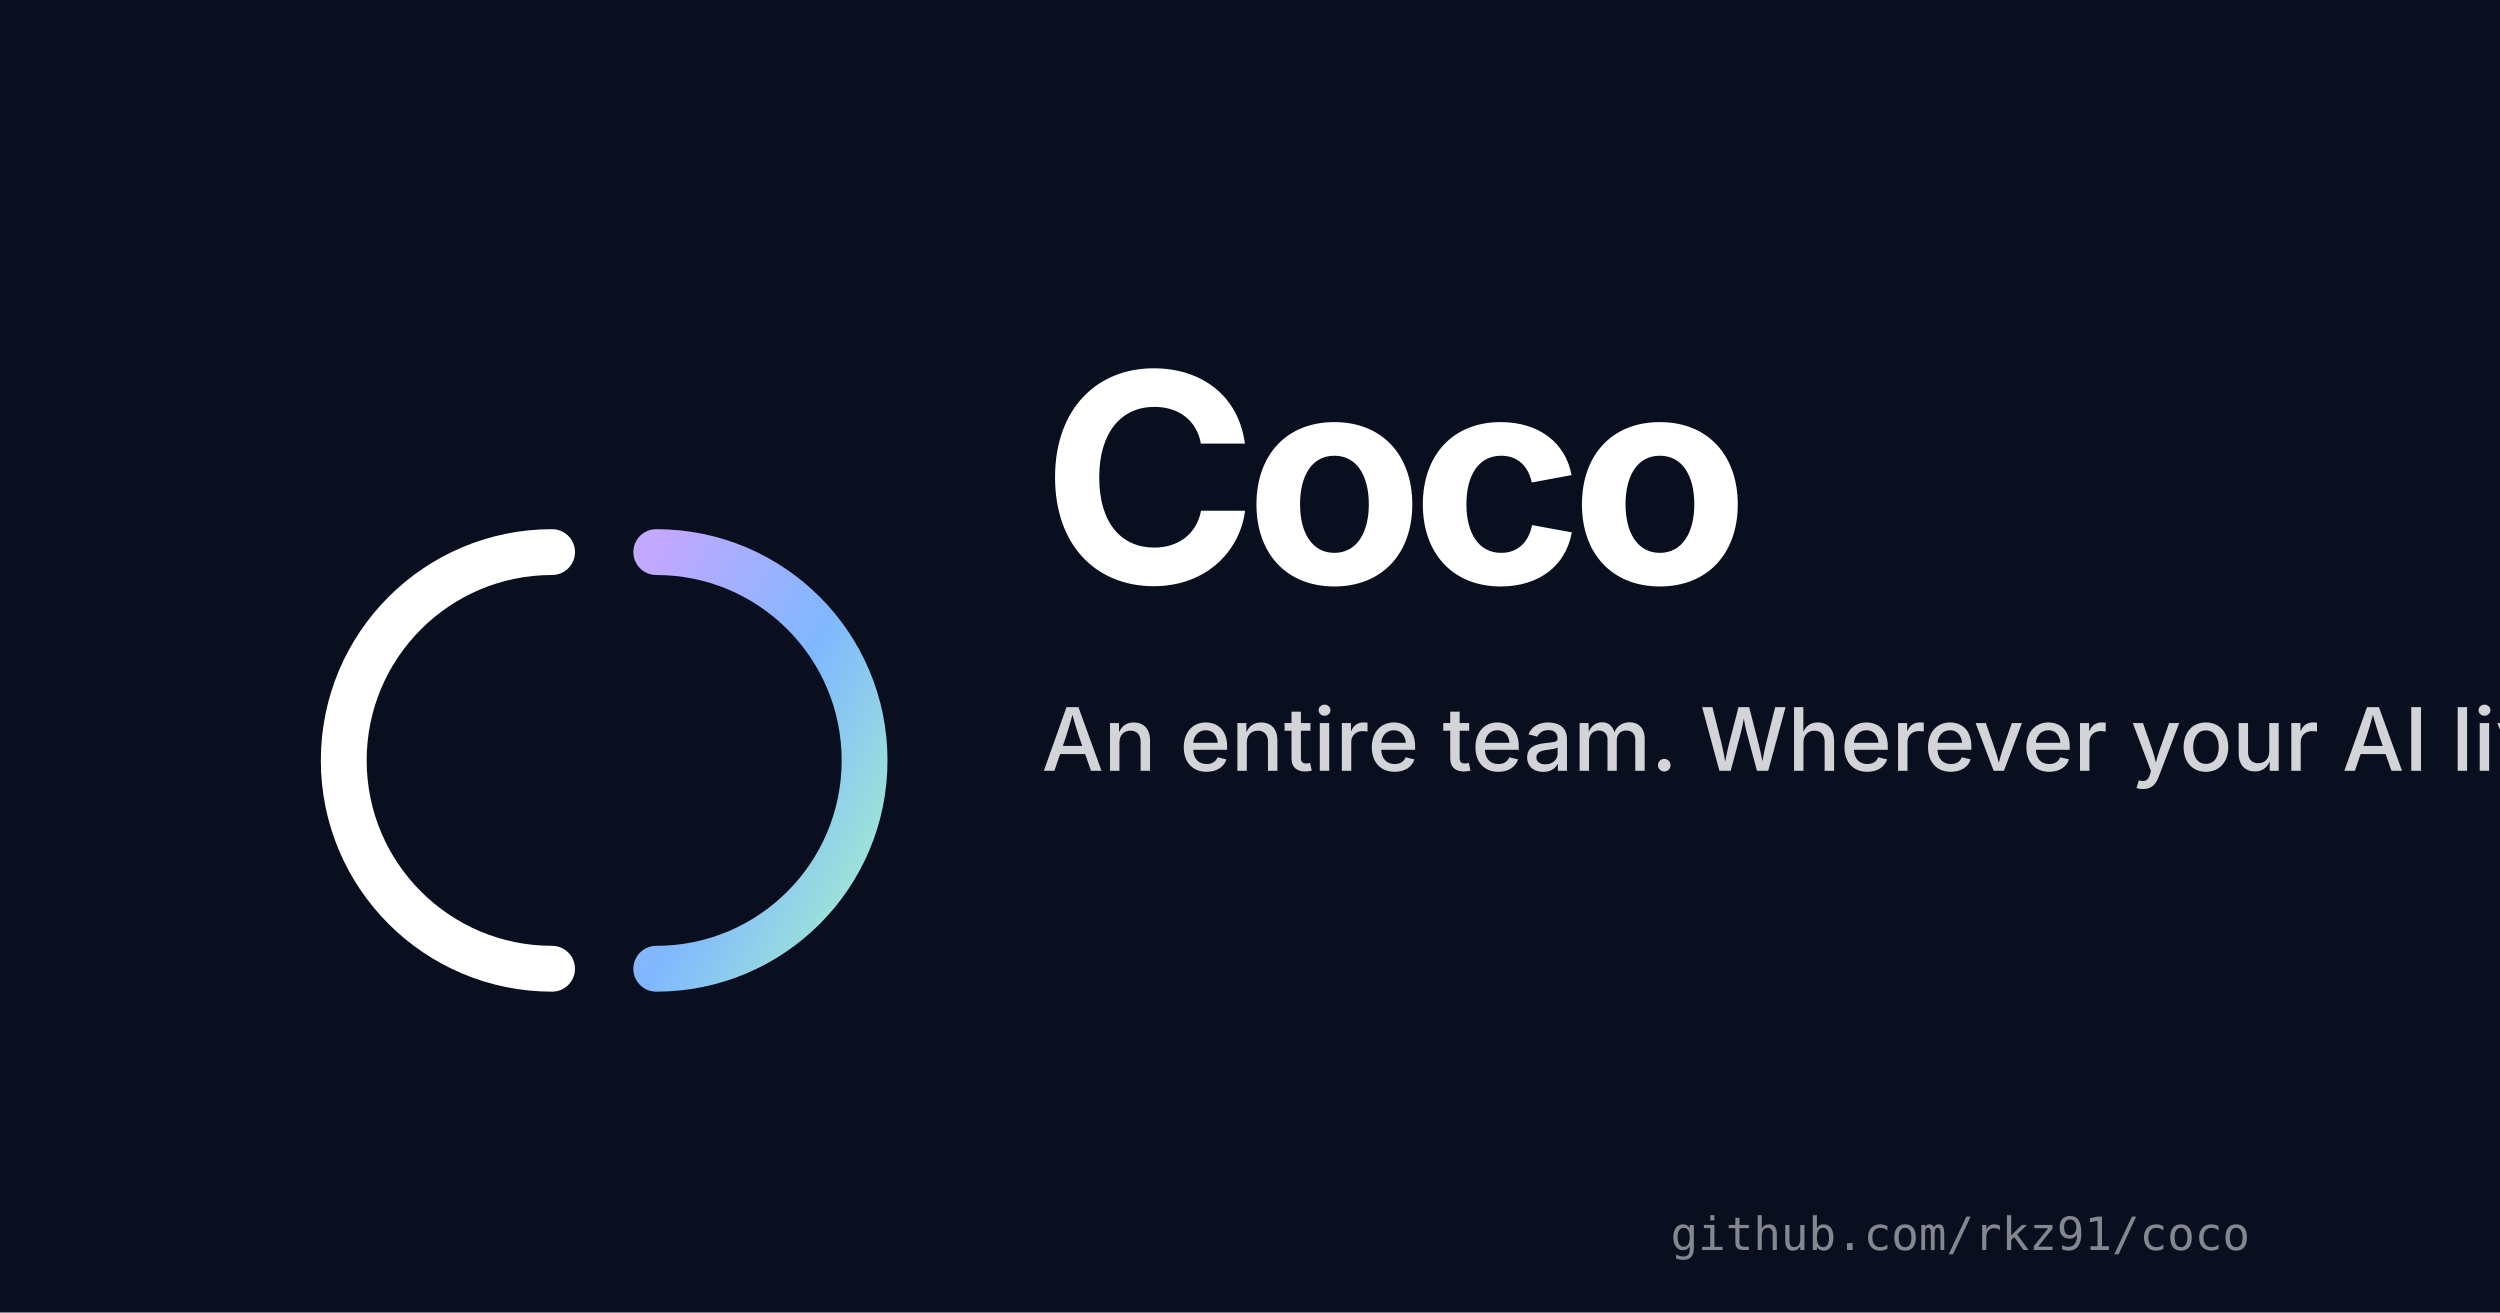
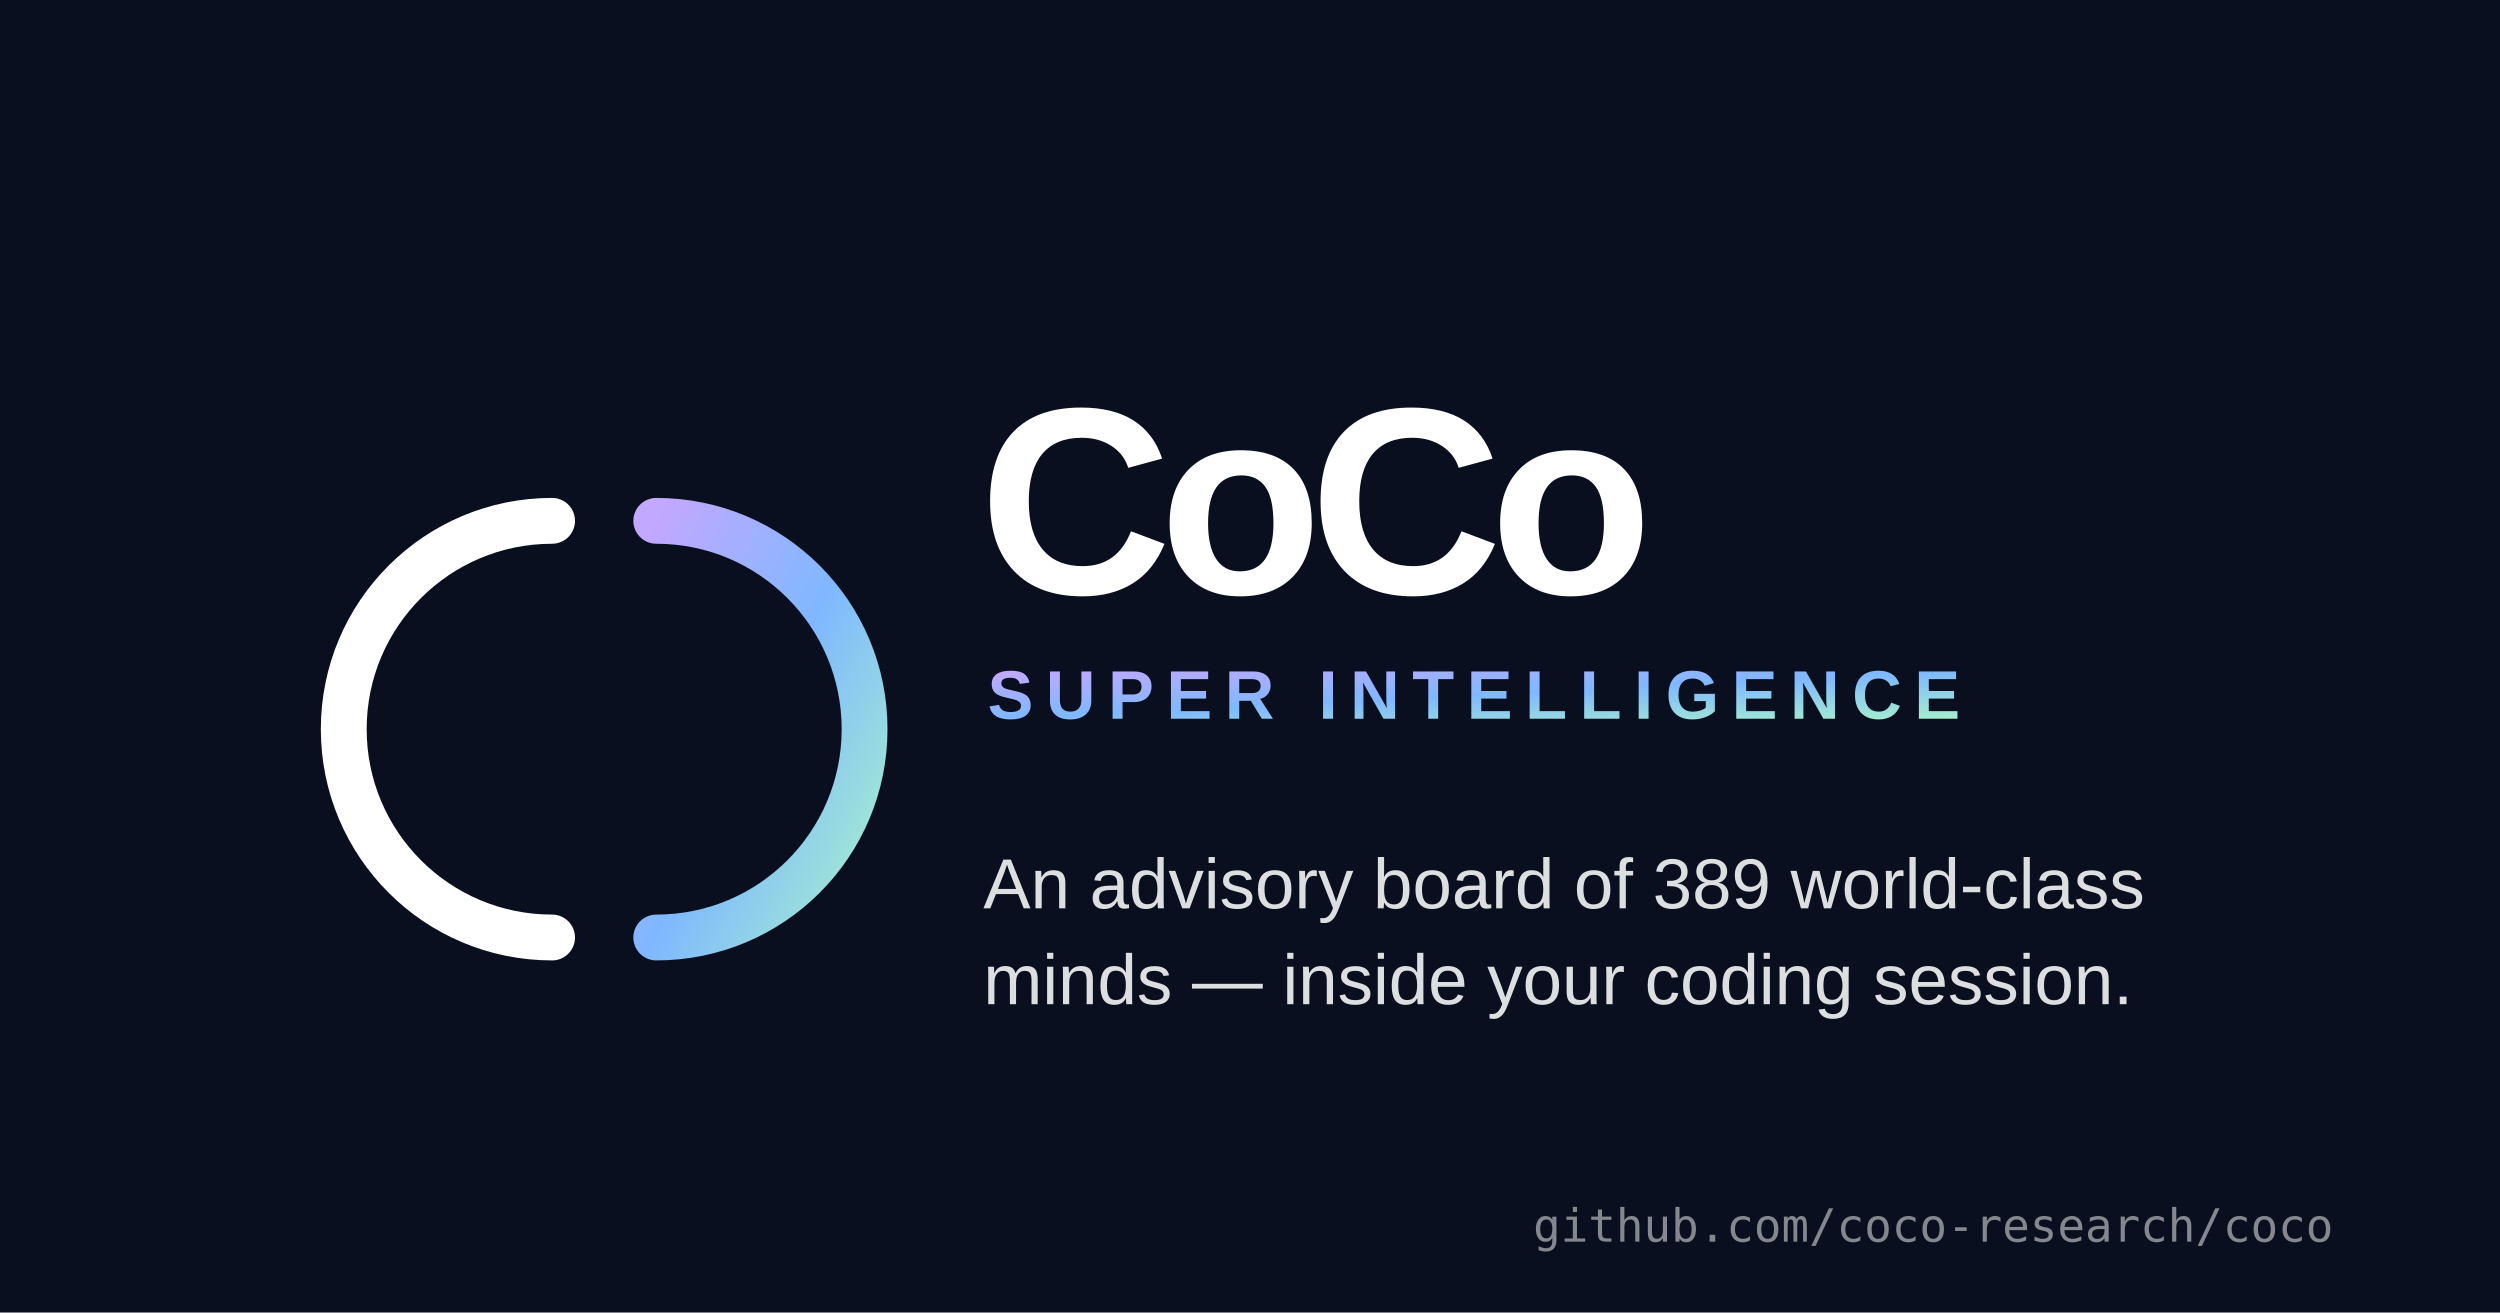
<svg xmlns="http://www.w3.org/2000/svg" viewBox="0 0 1200 630" width="1200" height="630">
  <defs>
    <linearGradient id="intelligence" x1="0" y1="0" x2="1" y2="1">
      <stop offset="0%" stop-color="#C2A8FF" />
      <stop offset="50%" stop-color="#7FB8FF" />
      <stop offset="100%" stop-color="#A6F0CD" />
    </linearGradient>
  </defs>
  <rect x="0" y="0" width="1200" height="630" fill="#0A0F1F" />
-   <g transform="translate(120, 165)">
-     <path d="M 145 100              A 100 100 0 1 0 145 300" stroke="#FFFFFF" stroke-width="22" stroke-linecap="round" fill="none" />
-     <path d="M 195 100              A 100 100 0 1 1 195 300" stroke="url(#intelligence)" stroke-width="22" stroke-linecap="round" fill="none" />
+   <g transform="translate(120, 150)">
+     <path d="M 145 100 A 100 100 0 1 0 145 300" stroke="#FFFFFF" stroke-width="22" stroke-linecap="round" fill="none" />
+     <path d="M 195 100 A 100 100 0 1 1 195 300" stroke="url(#intelligence)" stroke-width="22" stroke-linecap="round" fill="none" />
  </g>
-   <text x="500" y="280" font-family="-apple-system, 'SF Pro Display', 'Helvetica Neue', sans-serif" font-size="140" font-weight="700" fill="#FFFFFF" letter-spacing="-6">
-     Coco
-   </text>
-   <text x="500" y="370" font-family="-apple-system, 'SF Pro Display', 'Helvetica Neue', sans-serif" font-size="42" font-weight="500" fill="#FFFFFF" opacity="0.82">
-     An entire team. Wherever your AI lives.
-   </text>
-   <text x="1080" y="600" font-family="'SF Mono', 'Menlo', 'Monaco', monospace" font-size="22" fill="#FFFFFF" opacity="0.5" text-anchor="end">
-     github.com/rkz91/coco
-   </text>
+   <text x="470" y="285" font-family="-apple-system, 'SF Pro Display', 'Helvetica Neue', Arial, sans-serif" font-size="128" font-weight="700" fill="#FFFFFF" letter-spacing="-6">CoCo</text>
+   <text x="474" y="345" font-family="-apple-system, 'SF Pro Display', 'Helvetica Neue', Arial, sans-serif" font-size="33" font-weight="600" fill="url(#intelligence)" letter-spacing="6">SUPER INTELLIGENCE</text>
+   <text x="472" y="436" font-family="-apple-system, 'SF Pro Display', 'Helvetica Neue', Arial, sans-serif" font-size="34" font-weight="500" fill="#FFFFFF" opacity="0.86">An advisory board of 389 world-class</text>
+   <text x="472" y="482" font-family="-apple-system, 'SF Pro Display', 'Helvetica Neue', Arial, sans-serif" font-size="34" font-weight="500" fill="#FFFFFF" opacity="0.86">minds — inside your coding session.</text>
+   <text x="1120" y="596" font-family="'SF Mono', 'Menlo', 'Monaco', monospace" font-size="22" fill="#FFFFFF" opacity="0.5" text-anchor="end">github.com/coco-research/coco</text>
</svg>
